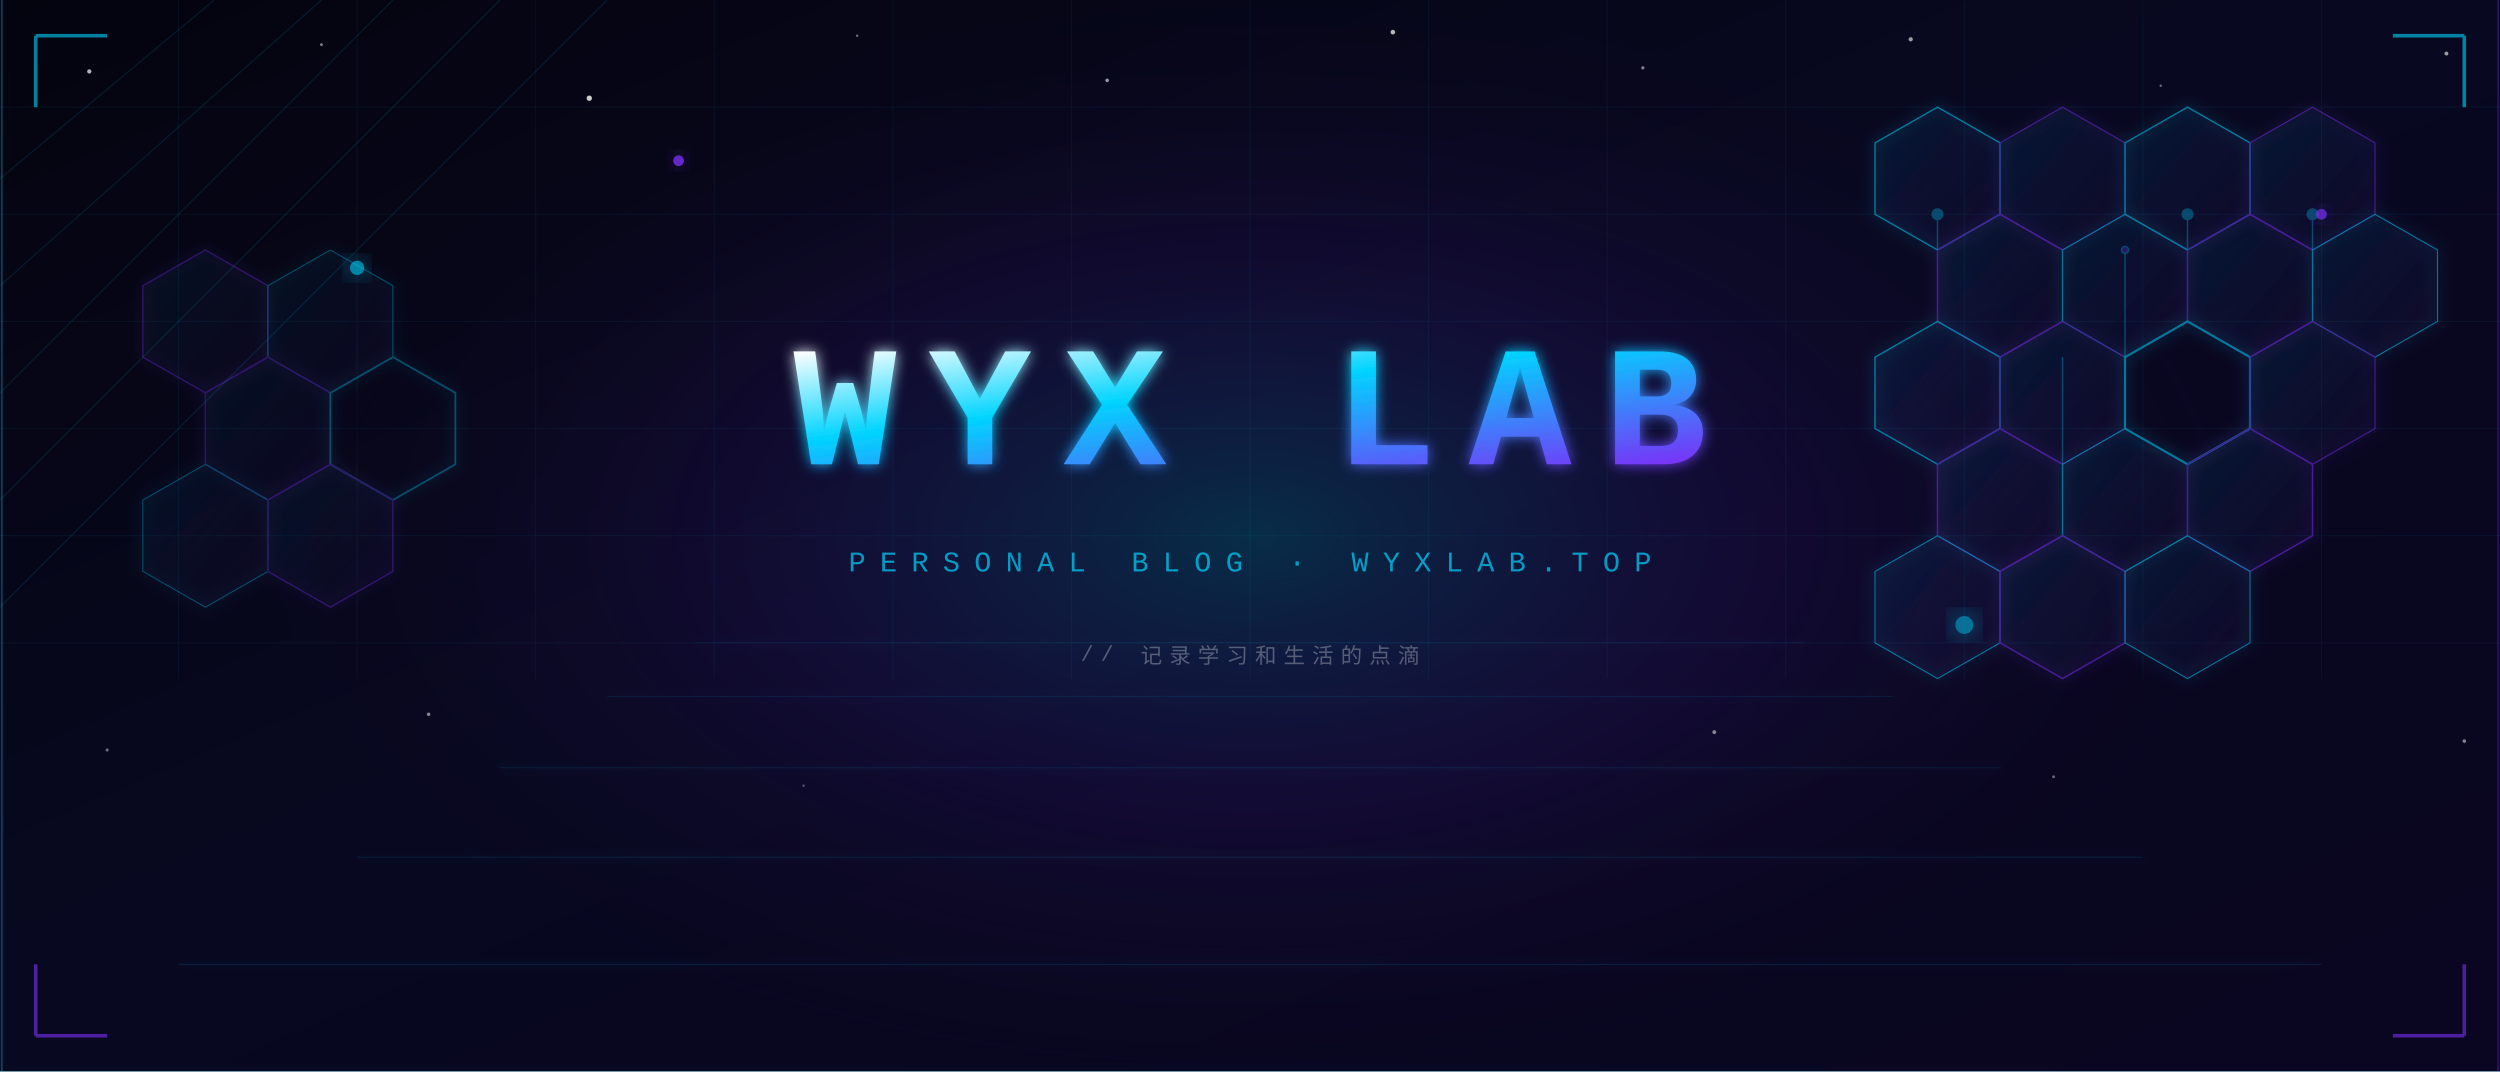
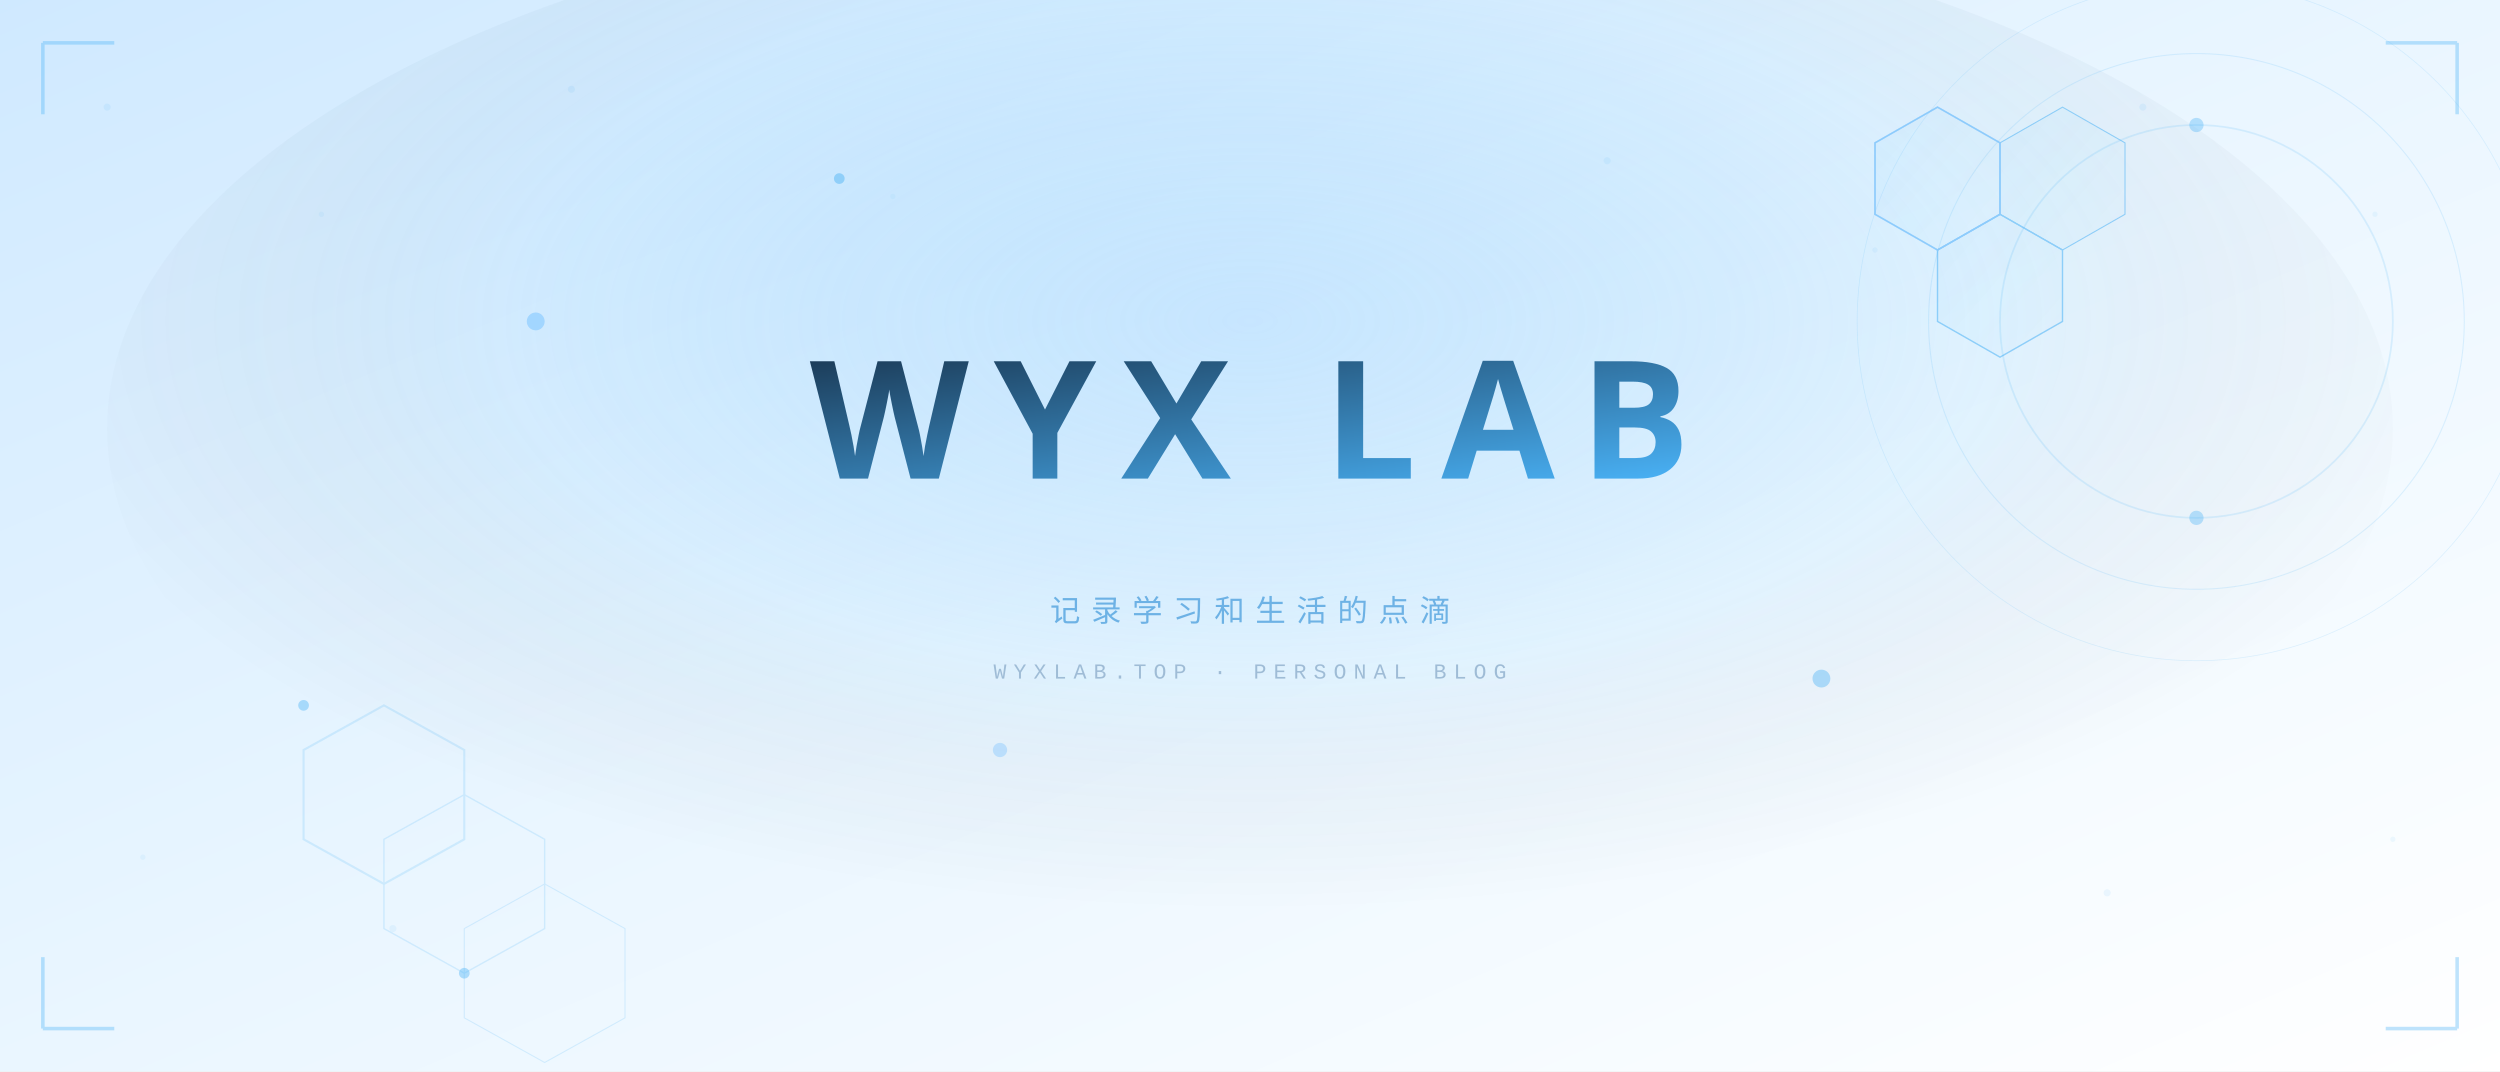
<svg xmlns="http://www.w3.org/2000/svg" viewBox="0 0 1400 600" width="1400" height="600">
  <defs>
    <linearGradient id="bgGrad" x1="0%" y1="0%" x2="100%" y2="100%">
-       <stop offset="0%" stop-color="#04040f" />
-       <stop offset="45%" stop-color="#080820" />
-       <stop offset="100%" stop-color="#0a0520" />
+       <stop offset="0%" stop-color="#cfe9ff" />
+       <stop offset="50%" stop-color="#eaf6ff" />
+       <stop offset="100%" stop-color="#ffffff" />
    </linearGradient>
-     <filter id="glowCyan" x="-20%" y="-20%" width="140%" height="140%">
-       <feGaussianBlur stdDeviation="2.5" result="blur" />
-       <feMerge>
-         <feMergeNode in="blur" />
-         <feMergeNode in="SourceGraphic" />
-       </feMerge>
-     </filter>
-     <filter id="glowStrong" x="-50%" y="-50%" width="200%" height="200%">
-       <feGaussianBlur stdDeviation="8" result="blur" />
-       <feMerge>
-         <feMergeNode in="blur" />
-         <feMergeNode in="blur" />
-         <feMergeNode in="SourceGraphic" />
-       </feMerge>
-     </filter>
-     <filter id="glowSoft" x="-30%" y="-30%" width="160%" height="160%">
-       <feGaussianBlur stdDeviation="4" result="blur" />
-       <feMerge>
-         <feMergeNode in="blur" />
-         <feMergeNode in="SourceGraphic" />
-       </feMerge>
-     </filter>
-     <radialGradient id="centerGlow" cx="50%" cy="50%" r="50%">
-       <stop offset="0%" stop-color="#00d4ff" stop-opacity="0.18" />
-       <stop offset="50%" stop-color="#7b2ff7" stop-opacity="0.08" />
+     <radialGradient id="centerGlow" cx="50%" cy="40%" r="55%">
+       <stop offset="0%" stop-color="#7cc4ff" stop-opacity="0.28" />
+       <stop offset="60%" stop-color="#49b1f5" stop-opacity="0.08" />
      <stop offset="100%" stop-color="transparent" stop-opacity="0" />
    </radialGradient>
    <linearGradient id="titleGrad" x1="0%" y1="0%" x2="100%" y2="100%">
-       <stop offset="0%" stop-color="#ffffff" />
-       <stop offset="40%" stop-color="#00d4ff" />
-       <stop offset="100%" stop-color="#7b2ff7" />
+       <stop offset="0%" stop-color="#1c3d5a" />
+       <stop offset="100%" stop-color="#49b1f5" />
+     </linearGradient>
+     <linearGradient id="accentGrad" x1="0%" y1="0%" x2="100%" y2="0%">
+       <stop offset="0%" stop-color="#49b1f5" />
+       <stop offset="100%" stop-color="#8ec9ff" />
    </linearGradient>
    <linearGradient id="hexFill" x1="0%" y1="0%" x2="100%" y2="100%">
-       <stop offset="0%" stop-color="#00d4ff" stop-opacity="0.08" />
-       <stop offset="100%" stop-color="#7b2ff7" stop-opacity="0.04" />
+       <stop offset="0%" stop-color="#49b1f5" stop-opacity="0.10" />
+       <stop offset="100%" stop-color="#8ec9ff" stop-opacity="0.05" />
    </linearGradient>
-     <linearGradient id="scanLine" x1="0%" y1="0%" x2="100%" y2="0%">
-       <stop offset="0%" stop-color="transparent" />
-       <stop offset="30%" stop-color="#00d4ff" stop-opacity="0.7" />
-       <stop offset="70%" stop-color="#7b2ff7" stop-opacity="0.7" />
-       <stop offset="100%" stop-color="transparent" />
-     </linearGradient>
-     <clipPath id="frameClip">
-       <rect x="0" y="0" width="1400" height="600" />
-     </clipPath>
  </defs>
  <rect width="1400" height="600" fill="url(#bgGrad)" />
-   <ellipse cx="700" cy="300" rx="600" ry="320" fill="url(#centerGlow)" />
-   <g opacity="0.18" filter="url(#glowCyan)">
-     <line x1="0" y1="600" x2="1400" y2="600" stroke="#00d4ff" stroke-width="0.5" />
-     <line x1="100" y1="540" x2="1300" y2="540" stroke="#00d4ff" stroke-width="0.4" />
-     <line x1="200" y1="480" x2="1200" y2="480" stroke="#00d4ff" stroke-width="0.35" />
-     <line x1="280" y1="430" x2="1120" y2="430" stroke="#00d4ff" stroke-width="0.3" />
-     <line x1="340" y1="390" x2="1060" y2="390" stroke="#00d4ff" stroke-width="0.25" />
-     <line x1="390" y1="360" x2="1010" y2="360" stroke="#00d4ff" stroke-width="0.2" />
-     <line x1="700" y1="700" x2="0" y2="600" stroke="#00d4ff" stroke-width="0.5" />
-     <line x1="700" y1="700" x2="140" y2="600" stroke="#00d4ff" stroke-width="0.4" />
-     <line x1="700" y1="700" x2="280" y2="600" stroke="#00d4ff" stroke-width="0.4" />
-     <line x1="700" y1="700" x2="420" y2="600" stroke="#00d4ff" stroke-width="0.4" />
-     <line x1="700" y1="700" x2="560" y2="600" stroke="#00d4ff" stroke-width="0.4" />
-     <line x1="700" y1="700" x2="700" y2="600" stroke="#00d4ff" stroke-width="0.5" />
-     <line x1="700" y1="700" x2="840" y2="600" stroke="#00d4ff" stroke-width="0.4" />
-     <line x1="700" y1="700" x2="980" y2="600" stroke="#00d4ff" stroke-width="0.4" />
-     <line x1="700" y1="700" x2="1120" y2="600" stroke="#00d4ff" stroke-width="0.4" />
-     <line x1="700" y1="700" x2="1260" y2="600" stroke="#00d4ff" stroke-width="0.4" />
-     <line x1="700" y1="700" x2="1400" y2="600" stroke="#00d4ff" stroke-width="0.5" />
+   <ellipse cx="700" cy="240" rx="640" ry="300" fill="url(#centerGlow)" />
+   <g fill="#49b1f5">
+     <circle cx="60" cy="60" r="2" opacity="0.10" />
+     <circle cx="180" cy="120" r="1.5" opacity="0.08" />
+     <circle cx="320" cy="50" r="2" opacity="0.10" />
+     <circle cx="500" cy="110" r="1.5" opacity="0.07" />
+     <circle cx="900" cy="90" r="2" opacity="0.09" />
+     <circle cx="1050" cy="140" r="1.5" opacity="0.08" />
+     <circle cx="1200" cy="60" r="2" opacity="0.10" />
+     <circle cx="1330" cy="120" r="1.5" opacity="0.08" />
+     <circle cx="80" cy="480" r="1.5" opacity="0.08" />
+     <circle cx="220" cy="520" r="2" opacity="0.09" />
+     <circle cx="1180" cy="500" r="2" opacity="0.09" />
+     <circle cx="1340" cy="470" r="1.5" opacity="0.08" />
  </g>
-   <g opacity="0.06" stroke="#00d4ff" stroke-width="0.5">
-     <line x1="100" y1="0" x2="100" y2="380" />
-     <line x1="200" y1="0" x2="200" y2="380" />
-     <line x1="300" y1="0" x2="300" y2="380" />
-     <line x1="400" y1="0" x2="400" y2="380" />
-     <line x1="500" y1="0" x2="500" y2="380" />
-     <line x1="600" y1="0" x2="600" y2="380" />
-     <line x1="700" y1="0" x2="700" y2="380" />
-     <line x1="800" y1="0" x2="800" y2="380" />
-     <line x1="900" y1="0" x2="900" y2="380" />
-     <line x1="1000" y1="0" x2="1000" y2="380" />
-     <line x1="1100" y1="0" x2="1100" y2="380" />
-     <line x1="1200" y1="0" x2="1200" y2="380" />
-     <line x1="1300" y1="0" x2="1300" y2="380" />
-     <line x1="0" y1="60" x2="1400" y2="60" />
-     <line x1="0" y1="120" x2="1400" y2="120" />
-     <line x1="0" y1="180" x2="1400" y2="180" />
-     <line x1="0" y1="240" x2="1400" y2="240" />
-     <line x1="0" y1="300" x2="1400" y2="300" />
-     <line x1="0" y1="360" x2="1400" y2="360" />
+   <g fill="none" stroke="#49b1f5" opacity="0.16">
+     <circle cx="1230" cy="180" r="110" stroke-width="1" />
+     <circle cx="1230" cy="180" r="150" stroke-width="0.6" />
+     <circle cx="1230" cy="180" r="190" stroke-width="0.4" />
  </g>
-   <g opacity="0.55" filter="url(#glowSoft)">
-     <polygon points="1050,80 1085,60 1120,80 1120,120 1085,140 1050,120" fill="url(#hexFill)" stroke="#00d4ff" stroke-width="0.8" />
-     <polygon points="1120,80 1155,60 1190,80 1190,120 1155,140 1120,120" fill="url(#hexFill)" stroke="#7b2ff7" stroke-width="0.6" />
-     <polygon points="1190,80 1225,60 1260,80 1260,120 1225,140 1190,120" fill="url(#hexFill)" stroke="#00d4ff" stroke-width="0.8" />
-     <polygon points="1260,80 1295,60 1330,80 1330,120 1295,140 1260,120" fill="url(#hexFill)" stroke="#7b2ff7" stroke-width="0.6" />
-     <polygon points="1085,140 1120,120 1155,140 1155,180 1120,200 1085,180" fill="url(#hexFill)" stroke="#7b2ff7" stroke-width="0.8" />
-     <polygon points="1155,140 1190,120 1225,140 1225,180 1190,200 1155,180" fill="url(#hexFill)" stroke="#00d4ff" stroke-width="0.6" />
-     <polygon points="1225,140 1260,120 1295,140 1295,180 1260,200 1225,180" fill="url(#hexFill)" stroke="#7b2ff7" stroke-width="0.8" />
-     <polygon points="1295,140 1330,120 1365,140 1365,180 1330,200 1295,180" fill="url(#hexFill)" stroke="#00d4ff" stroke-width="0.6" />
-     <polygon points="1050,200 1085,180 1120,200 1120,240 1085,260 1050,240" fill="url(#hexFill)" stroke="#00d4ff" stroke-width="0.8" />
-     <polygon points="1120,200 1155,180 1190,200 1190,240 1155,260 1120,240" fill="url(#hexFill)" stroke="#7b2ff7" stroke-width="0.6" />
-     <polygon points="1190,200 1225,180 1260,200 1260,240 1225,260 1190,240" fill="none" stroke="#00d4ff" stroke-width="1.2" />
-     <polygon points="1260,200 1295,180 1330,200 1330,240 1295,260 1260,240" fill="url(#hexFill)" stroke="#7b2ff7" stroke-width="0.6" />
-     <polygon points="1085,260 1120,240 1155,260 1155,300 1120,320 1085,300" fill="url(#hexFill)" stroke="#7b2ff7" stroke-width="0.8" />
-     <polygon points="1155,260 1190,240 1225,260 1225,300 1190,320 1155,300" fill="url(#hexFill)" stroke="#00d4ff" stroke-width="0.6" />
-     <polygon points="1225,260 1260,240 1295,260 1295,300 1260,320 1225,300" fill="url(#hexFill)" stroke="#7b2ff7" stroke-width="0.8" />
-     <polygon points="1050,320 1085,300 1120,320 1120,360 1085,380 1050,360" fill="url(#hexFill)" stroke="#00d4ff" stroke-width="0.6" />
-     <polygon points="1120,320 1155,300 1190,320 1190,360 1155,380 1120,360" fill="url(#hexFill)" stroke="#7b2ff7" stroke-width="0.8" />
-     <polygon points="1190,320 1225,300 1260,320 1260,360 1225,380 1190,360" fill="url(#hexFill)" stroke="#00d4ff" stroke-width="0.6" />
+   <circle cx="1230" cy="70" r="4" fill="#49b1f5" opacity="0.35" />
+   <circle cx="1230" cy="290" r="4" fill="#49b1f5" opacity="0.35" />
+   <g fill="none" stroke="#49b1f5" opacity="0.18">
+     <polygon points="170,420 215,395 260,420 260,470 215,495 170,470" stroke-width="1.2" />
+     <polygon points="215,470 260,445 305,470 305,520 260,545 215,520" stroke-width="0.8" />
+     <polygon points="260,520 305,495 350,520 350,570 305,595 260,570" stroke-width="0.6" />
  </g>
-   <g opacity="0.3" stroke="#00d4ff" stroke-width="0.8" fill="none">
-     <path d="M1085,140 L1085,120" />
-     <path d="M1225,140 L1225,120" />
-     <path d="M1190,200 L1190,140" />
-     <path d="M1155,260 L1155,200" />
-     <path d="M1295,140 L1295,120" />
-     <circle cx="1085" cy="120" r="3" fill="#00d4ff" />
-     <circle cx="1225" cy="120" r="3" fill="#00d4ff" />
-     <circle cx="1190" cy="140" r="2" fill="#7b2ff7" />
-     <circle cx="1295" cy="120" r="3" fill="#00d4ff" />
+   <circle cx="170" cy="395" r="3" fill="#49b1f5" opacity="0.4" />
+   <circle cx="260" cy="545" r="3" fill="#49b1f5" opacity="0.4" />
+   <g fill="url(#hexFill)" stroke="#49b1f5" opacity="0.55">
+     <polygon points="1050,80 1085,60 1120,80 1120,120 1085,140 1050,120" stroke-width="0.8" />
+     <polygon points="1120,80 1155,60 1190,80 1190,120 1155,140 1120,120" stroke-width="0.6" />
+     <polygon points="1085,140 1120,120 1155,140 1155,180 1120,200 1085,180" stroke-width="0.8" />
  </g>
-   <g opacity="0.35" filter="url(#glowSoft)">
-     <polygon points="80,160 115,140 150,160 150,200 115,220 80,200" fill="url(#hexFill)" stroke="#7b2ff7" stroke-width="0.8" />
-     <polygon points="150,160 185,140 220,160 220,200 185,220 150,200" fill="url(#hexFill)" stroke="#00d4ff" stroke-width="0.6" />
-     <polygon points="115,220 150,200 185,220 185,260 150,280 115,260" fill="url(#hexFill)" stroke="#7b2ff7" stroke-width="0.8" />
-     <polygon points="185,220 220,200 255,220 255,260 220,280 185,260" fill="none" stroke="#00d4ff" stroke-width="1" />
-     <polygon points="80,280  115,260 150,280 150,320 115,340 80,320" fill="url(#hexFill)" stroke="#00d4ff" stroke-width="0.6" />
-     <polygon points="150,280 185,260 220,280 220,320 185,340 150,320" fill="url(#hexFill)" stroke="#7b2ff7" stroke-width="0.8" />
+   <g fill="none" stroke="#8ec9ff" opacity="0.5">
+     <polygon points="1050,80 1085,60 1120,80 1120,120 1085,140 1050,120" />
  </g>
-   <g fill="white">
-     <circle cx="50" cy="40" r="1.2" opacity="0.7" />
-     <circle cx="180" cy="25" r="0.8" opacity="0.5" />
-     <circle cx="330" cy="55" r="1.5" opacity="0.8" />
-     <circle cx="480" cy="20" r="0.7" opacity="0.4" />
-     <circle cx="620" cy="45" r="1.0" opacity="0.6" />
-     <circle cx="780" cy="18" r="1.3" opacity="0.7" />
-     <circle cx="920" cy="38" r="0.9" opacity="0.5" />
-     <circle cx="1070" cy="22" r="1.2" opacity="0.6" />
-     <circle cx="1210" cy="48" r="0.7" opacity="0.4" />
-     <circle cx="1370" cy="30" r="1.1" opacity="0.6" />
-     <circle cx="60" cy="420" r="0.9" opacity="0.4" />
-     <circle cx="240" cy="400" r="1.0" opacity="0.5" />
-     <circle cx="450" cy="440" r="0.7" opacity="0.3" />
-     <circle cx="960" cy="410" r="1.1" opacity="0.5" />
-     <circle cx="1150" cy="435" r="0.8" opacity="0.4" />
-     <circle cx="1380" cy="415" r="1.0" opacity="0.5" />
+   <circle cx="300" cy="180" r="5" fill="#7cc4ff" opacity="0.55" />
+   <circle cx="470" cy="100" r="3" fill="#49b1f5" opacity="0.45" />
+   <circle cx="560" cy="420" r="4" fill="#7cc4ff" opacity="0.4" />
+   <circle cx="1020" cy="380" r="5" fill="#49b1f5" opacity="0.4" />
+   <line x1="0" y1="0" x2="1400" y2="0" stroke="url(#accentGrad)" stroke-width="3" opacity="0.6" />
+   <line x1="0" y1="598" x2="1400" y2="598" stroke="url(#accentGrad)" stroke-width="1.5" opacity="0.3" />
+   <text x="700" y="268" text-anchor="middle" font-family="'Segoe UI', 'PingFang SC', 'Microsoft YaHei', sans-serif" font-size="92" font-weight="800" letter-spacing="14" fill="url(#titleGrad)">WYX LAB</text>
+   <line x1="500" y1="310" x2="900" y2="310" stroke="url(#accentGrad)" stroke-width="2.5" opacity="0.55" />
+   <text x="700" y="348" text-anchor="middle" font-family="'Segoe UI', 'PingFang SC', 'Microsoft YaHei', sans-serif" font-size="17" font-weight="400" letter-spacing="6" fill="#5aa7e0" opacity="0.85">记录学习和生活的点滴</text>
+   <text x="700" y="380" text-anchor="middle" font-family="'Consolas', 'Courier New', monospace" font-size="12" letter-spacing="4" fill="#9fbcd6">WYXLAB.TOP · PERSONAL BLOG</text>
+   <g stroke="#49b1f5" stroke-width="2" fill="none" opacity="0.35">
+     <path d="M24,24 L24,64 M24,24 L64,24" />
+     <path d="M1376,24 L1376,64 M1376,24 L1336,24" />
+     <path d="M24,576 L24,536 M24,576 L64,576" />
+     <path d="M1376,576 L1376,536 M1376,576 L1336,576" />
  </g>
-   <circle cx="200" cy="150" r="4" fill="#00d4ff" opacity="0.6" filter="url(#glowStrong)" />
-   <circle cx="380" cy="90" r="3" fill="#7b2ff7" opacity="0.8" filter="url(#glowStrong)" />
-   <circle cx="1100" cy="350" r="5" fill="#00d4ff" opacity="0.5" filter="url(#glowStrong)" />
-   <circle cx="1300" cy="120" r="3" fill="#7b2ff7" opacity="0.7" filter="url(#glowStrong)" />
-   <line x1="0" y1="2" x2="1400" y2="2" stroke="url(#scanLine)" stroke-width="1.5" opacity="0.5" />
-   <line x1="0" y1="598" x2="1400" y2="598" stroke="url(#scanLine)" stroke-width="1.5" opacity="0.5" />
-   <line x1="1" y1="0" x2="1" y2="600" stroke="#00d4ff" stroke-width="1" opacity="0.3" />
-   <line x1="1399" y1="0" x2="1399" y2="600" stroke="#7b2ff7" stroke-width="1" opacity="0.3" />
-   <g opacity="0.12" stroke="#00d4ff" stroke-width="0.6">
-     <line x1="0" y1="100" x2="120" y2="0" />
-     <line x1="0" y1="160" x2="180" y2="0" />
-     <line x1="0" y1="220" x2="220" y2="0" />
-     <line x1="0" y1="280" x2="280" y2="0" />
-     <line x1="0" y1="340" x2="340" y2="0" />
-   </g>
-   <text x="700" y="260" text-anchor="middle" font-family="'Courier New', 'Consolas', monospace" font-size="96" font-weight="900" letter-spacing="18" fill="url(#titleGrad)" filter="url(#glowSoft)">WYX LAB</text>
-   <text x="700" y="320" text-anchor="middle" font-family="'Courier New', monospace" font-size="16" font-weight="400" letter-spacing="8" fill="#00d4ff" opacity="0.7">PERSONAL  BLOG  ·  WYXLAB.TOP</text>
-   <line x1="480" y1="338" x2="920" y2="338" stroke="url(#scanLine)" stroke-width="0.8" opacity="0.5" />
-   <text x="700" y="370" text-anchor="middle" font-family="'Courier New', monospace" font-size="12" letter-spacing="4" fill="rgba(255,255,255,0.3)">// 记录学习和生活的点滴</text>
-   <path d="M20,20 L20,60 M20,20 L60,20" stroke="#00d4ff" stroke-width="2" fill="none" opacity="0.6" />
-   <path d="M1380,20 L1380,60 M1380,20 L1340,20" stroke="#00d4ff" stroke-width="2" fill="none" opacity="0.6" />
-   <path d="M20,580 L20,540 M20,580 L60,580" stroke="#7b2ff7" stroke-width="2" fill="none" opacity="0.6" />
-   <path d="M1380,580 L1380,540 M1380,580 L1340,580" stroke="#7b2ff7" stroke-width="2" fill="none" opacity="0.6" />
-   <rect x="0" y="0" width="1400" height="3" fill="url(#scanLine)" opacity="0">
-     <animateTransform attributeName="transform" type="translate" from="0,0" to="0,600" dur="4s" repeatCount="indefinite" />
-     <animate attributeName="opacity" values="0;0.6;0.6;0" keyTimes="0;0.05;0.95;1" dur="4s" repeatCount="indefinite" />
+   <rect x="0" y="0" width="1400" height="2" fill="url(#accentGrad)" opacity="0">
+     <animateTransform attributeName="transform" type="translate" from="0,0" to="0,600" dur="5s" repeatCount="indefinite" />
+     <animate attributeName="opacity" values="0;0.35;0.35;0" keyTimes="0;0.05;0.95;1" dur="5s" repeatCount="indefinite" />
  </rect>
</svg>
